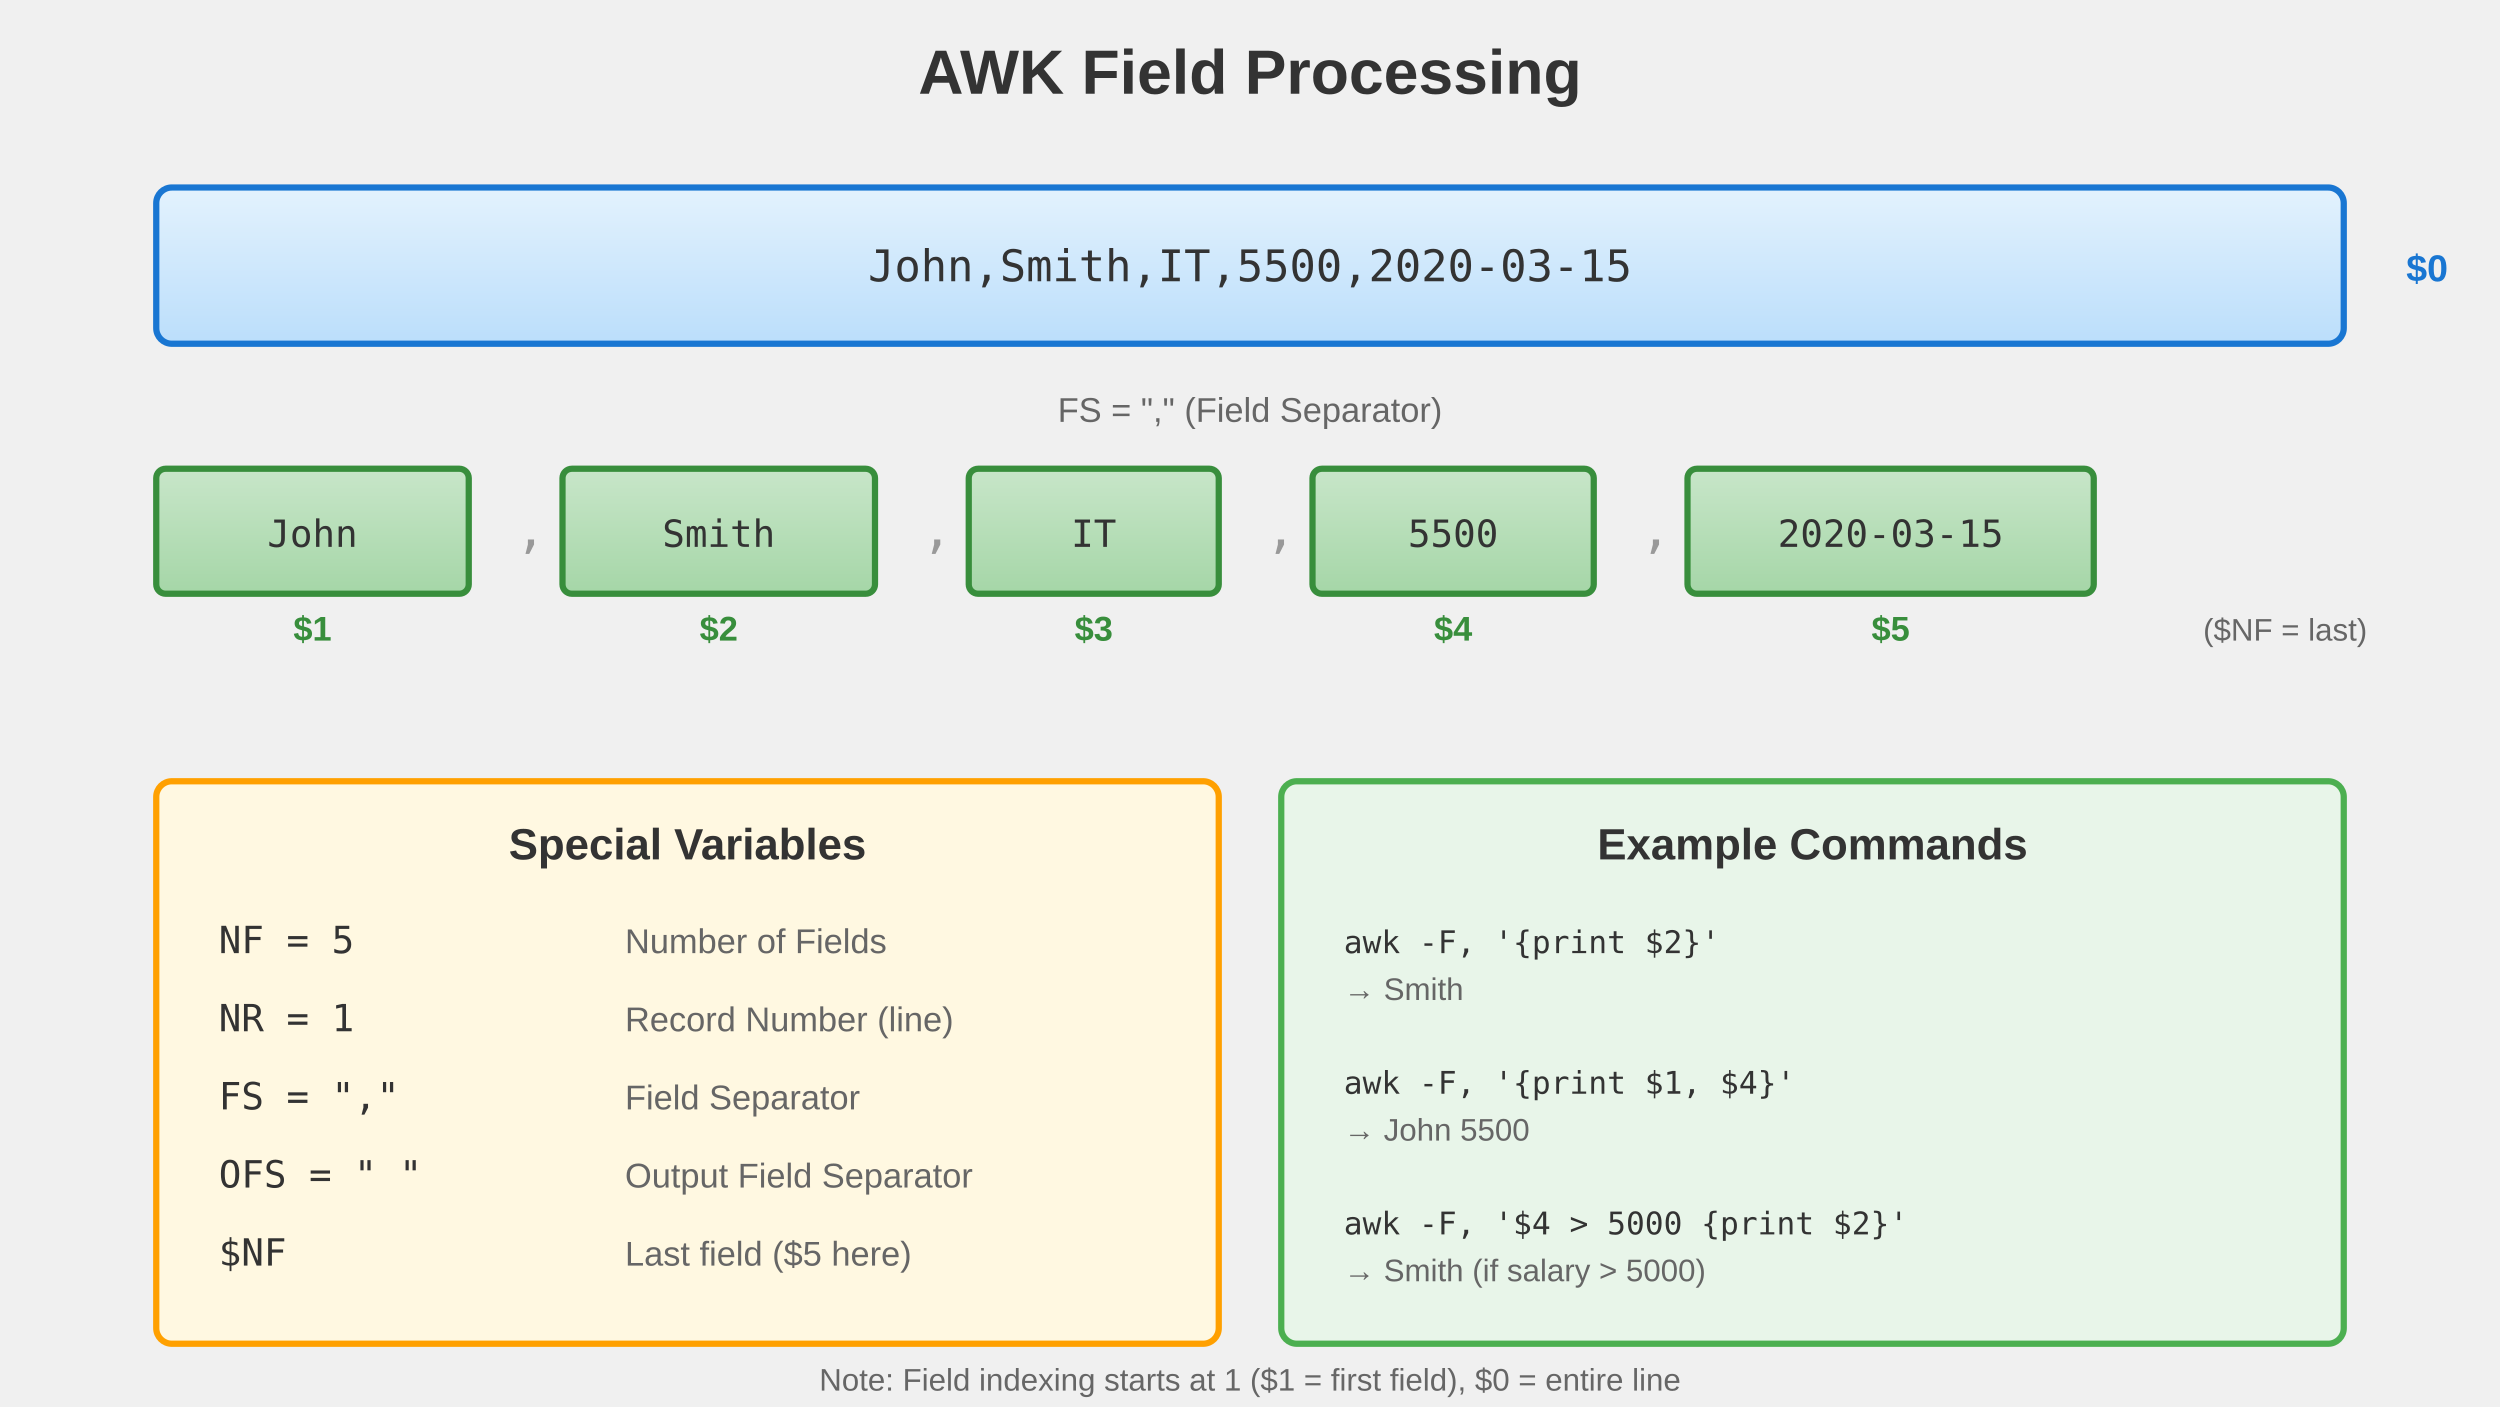
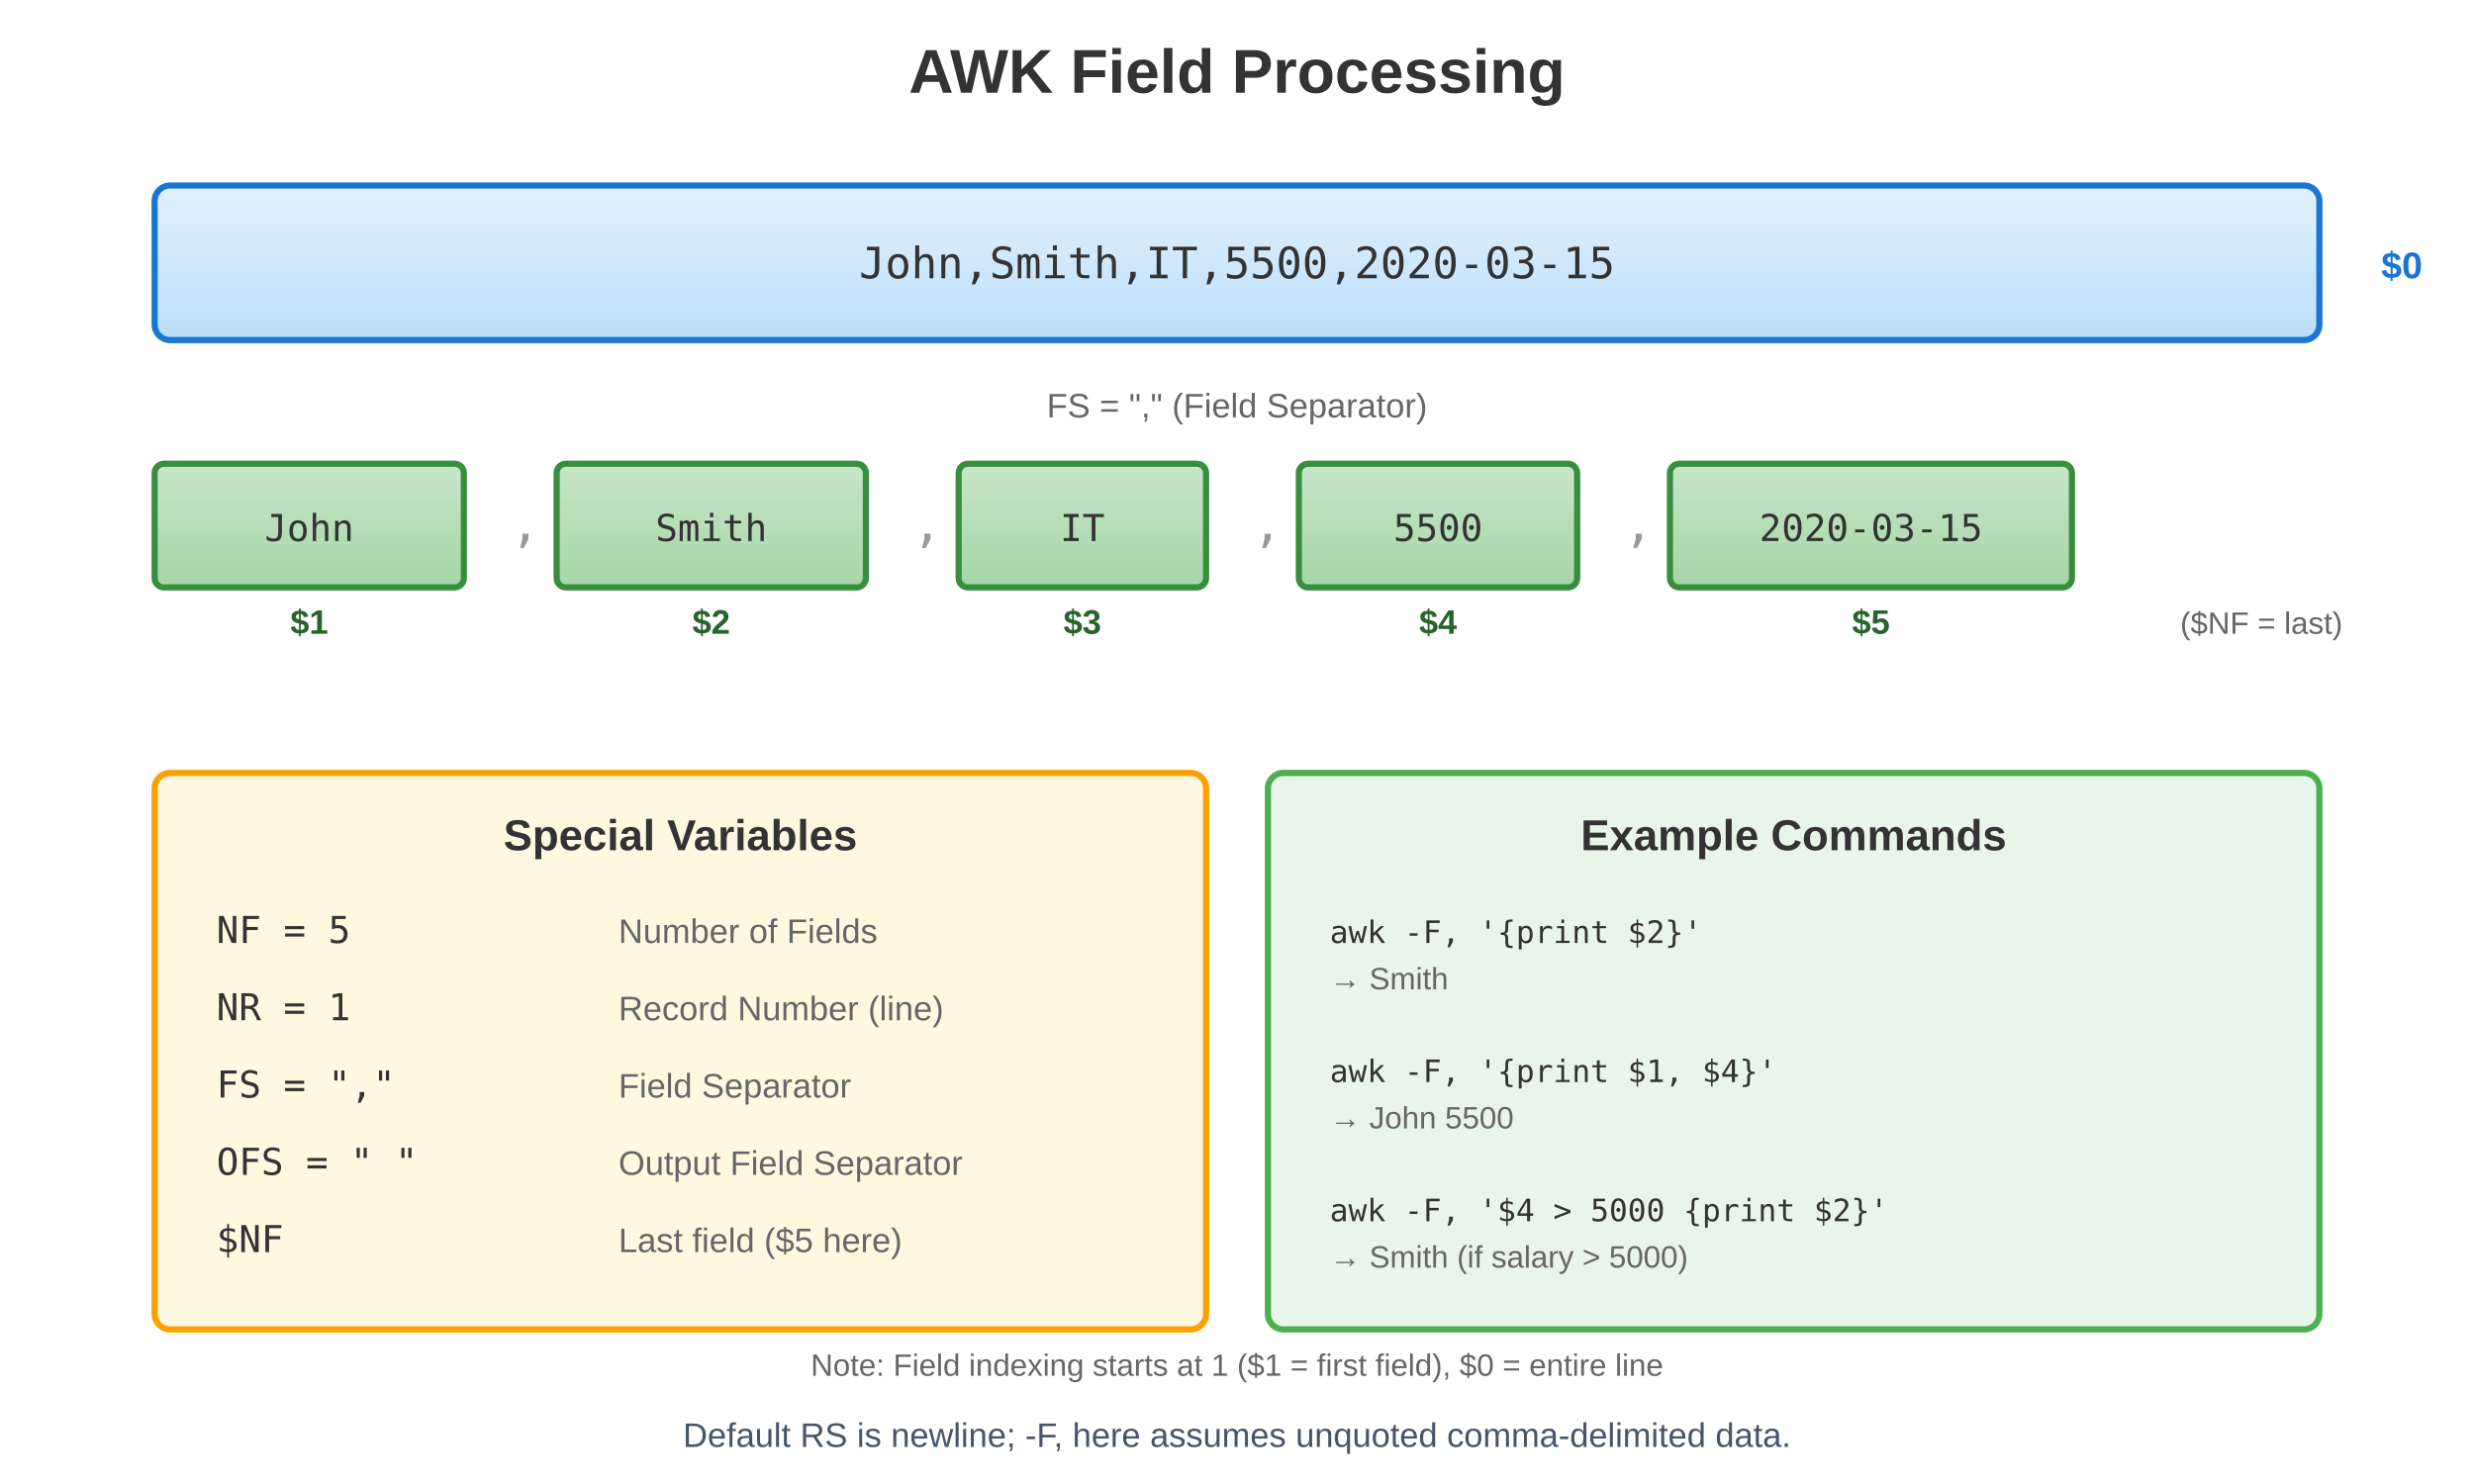
- <svg xmlns="http://www.w3.org/2000/svg" viewBox="0 0 800 450">
+ <svg xmlns="http://www.w3.org/2000/svg" viewBox="0 0 800 480" height="480" role="img" xml:lang="en" aria-labelledby="sem04-awk-fields-title sem04-awk-fields-desc">
+   <rect width="800" height="480" fill="#ffffff" />
  <defs>
-     <linearGradient id="recordGrad" x1="0%" y1="0%" x2="0%" y2="100%">
+     <linearGradient id="sem04-awk-fields-recordGrad" x1="0%" y1="0%" x2="0%" y2="100%">
      <stop offset="0%" style="stop-color:#E3F2FD;stop-opacity:1" />
      <stop offset="100%" style="stop-color:#BBDEFB;stop-opacity:1" />
    </linearGradient>
-     <linearGradient id="fieldGrad" x1="0%" y1="0%" x2="0%" y2="100%">
+     <linearGradient id="sem04-awk-fields-fieldGrad" x1="0%" y1="0%" x2="0%" y2="100%">
      <stop offset="0%" style="stop-color:#C8E6C9;stop-opacity:1" />
      <stop offset="100%" style="stop-color:#A5D6A7;stop-opacity:1" />
    </linearGradient>
  </defs>
-   <text x="400" y="30" font-family="Arial, sans-serif" font-size="20" font-weight="bold" text-anchor="middle" fill="#333">AWK Field Processing</text>
-   <rect x="50" y="60" width="700" height="50" rx="5" fill="url(#recordGrad)" stroke="#1976D2" stroke-width="2" />
-   <text x="400" y="90" font-family="monospace" font-size="14" text-anchor="middle" fill="#333">John,Smith,IT,5500,2020-03-15</text>
-   <text x="770" y="90" font-family="Arial, sans-serif" font-size="12" fill="#1976D2" font-weight="bold">$0</text>
-   <text x="400" y="135" font-family="Arial, sans-serif" font-size="11" text-anchor="middle" fill="#666">FS = "," (Field Separator)</text>
+   <text x="400" y="30" font-family="Arial, sans-serif" font-size="20" font-weight="bold" text-anchor="middle" fill="#333" id="sem04-awk-fields-text-1">AWK Field Processing</text>
+   <rect x="50" y="60" width="700" height="50" rx="5" fill="url(#sem04-awk-fields-recordGrad)" stroke="#1976D2" stroke-width="2" />
+   <text x="400" y="90" font-family="monospace" font-size="14" text-anchor="middle" fill="#333" id="sem04-awk-fields-text-2">John,Smith,IT,5500,2020-03-15</text>
+   <text x="770" y="90" font-family="Arial, sans-serif" font-size="12" fill="#1976D2" font-weight="bold" id="sem04-awk-fields-text-3">$0</text>
+   <text x="400" y="135" font-family="Arial, sans-serif" font-size="11" text-anchor="middle" fill="#666" id="sem04-awk-fields-text-4">FS = "," (Field Separator)</text>
  <g transform="translate(50, 150)">
-     <rect x="0" y="0" width="100" height="40" rx="3" fill="url(#fieldGrad)" stroke="#388E3C" stroke-width="2" />
-     <text x="50" y="25" font-family="monospace" font-size="12" text-anchor="middle" fill="#333">John</text>
-     <text x="50" y="55" font-family="Arial, sans-serif" font-size="11" text-anchor="middle" fill="#388E3C" font-weight="bold">$1</text>
-     <text x="115" y="25" font-family="monospace" font-size="16" fill="#999">,</text>
-     <rect x="130" y="0" width="100" height="40" rx="3" fill="url(#fieldGrad)" stroke="#388E3C" stroke-width="2" />
-     <text x="180" y="25" font-family="monospace" font-size="12" text-anchor="middle" fill="#333">Smith</text>
-     <text x="180" y="55" font-family="Arial, sans-serif" font-size="11" text-anchor="middle" fill="#388E3C" font-weight="bold">$2</text>
-     <text x="245" y="25" font-family="monospace" font-size="16" fill="#999">,</text>
-     <rect x="260" y="0" width="80" height="40" rx="3" fill="url(#fieldGrad)" stroke="#388E3C" stroke-width="2" />
-     <text x="300" y="25" font-family="monospace" font-size="12" text-anchor="middle" fill="#333">IT</text>
-     <text x="300" y="55" font-family="Arial, sans-serif" font-size="11" text-anchor="middle" fill="#388E3C" font-weight="bold">$3</text>
-     <text x="355" y="25" font-family="monospace" font-size="16" fill="#999">,</text>
-     <rect x="370" y="0" width="90" height="40" rx="3" fill="url(#fieldGrad)" stroke="#388E3C" stroke-width="2" />
-     <text x="415" y="25" font-family="monospace" font-size="12" text-anchor="middle" fill="#333">5500</text>
-     <text x="415" y="55" font-family="Arial, sans-serif" font-size="11" text-anchor="middle" fill="#388E3C" font-weight="bold">$4</text>
-     <text x="475" y="25" font-family="monospace" font-size="16" fill="#999">,</text>
-     <rect x="490" y="0" width="130" height="40" rx="3" fill="url(#fieldGrad)" stroke="#388E3C" stroke-width="2" />
-     <text x="555" y="25" font-family="monospace" font-size="12" text-anchor="middle" fill="#333">2020-03-15</text>
-     <text x="555" y="55" font-family="Arial, sans-serif" font-size="11" text-anchor="middle" fill="#388E3C" font-weight="bold">$5</text>
-     <text x="655" y="55" font-family="Arial, sans-serif" font-size="10" fill="#666">($NF = last)</text>
+     <rect x="0" y="0" width="100" height="40" rx="3" fill="url(#sem04-awk-fields-fieldGrad)" stroke="#388E3C" stroke-width="2" />
+     <text x="50" y="25" font-family="monospace" font-size="12" text-anchor="middle" fill="#333" id="sem04-awk-fields-text-5">John</text>
+     <text x="50" y="55" font-family="Arial, sans-serif" font-size="11" text-anchor="middle" fill="#27632a" font-weight="bold" id="sem04-awk-fields-text-6">$1</text>
+     <text x="115" y="25" font-family="monospace" font-size="16" fill="#999" id="sem04-awk-fields-text-7">,</text>
+     <rect x="130" y="0" width="100" height="40" rx="3" fill="url(#sem04-awk-fields-fieldGrad)" stroke="#388E3C" stroke-width="2" />
+     <text x="180" y="25" font-family="monospace" font-size="12" text-anchor="middle" fill="#333" id="sem04-awk-fields-text-8">Smith</text>
+     <text x="180" y="55" font-family="Arial, sans-serif" font-size="11" text-anchor="middle" fill="#27632a" font-weight="bold" id="sem04-awk-fields-text-9">$2</text>
+     <text x="245" y="25" font-family="monospace" font-size="16" fill="#999" id="sem04-awk-fields-text-10">,</text>
+     <rect x="260" y="0" width="80" height="40" rx="3" fill="url(#sem04-awk-fields-fieldGrad)" stroke="#388E3C" stroke-width="2" />
+     <text x="300" y="25" font-family="monospace" font-size="12" text-anchor="middle" fill="#333" id="sem04-awk-fields-text-11">IT</text>
+     <text x="300" y="55" font-family="Arial, sans-serif" font-size="11" text-anchor="middle" fill="#27632a" font-weight="bold" id="sem04-awk-fields-text-12">$3</text>
+     <text x="355" y="25" font-family="monospace" font-size="16" fill="#999" id="sem04-awk-fields-text-13">,</text>
+     <rect x="370" y="0" width="90" height="40" rx="3" fill="url(#sem04-awk-fields-fieldGrad)" stroke="#388E3C" stroke-width="2" />
+     <text x="415" y="25" font-family="monospace" font-size="12" text-anchor="middle" fill="#333" id="sem04-awk-fields-text-14">5500</text>
+     <text x="415" y="55" font-family="Arial, sans-serif" font-size="11" text-anchor="middle" fill="#27632a" font-weight="bold" id="sem04-awk-fields-text-15">$4</text>
+     <text x="475" y="25" font-family="monospace" font-size="16" fill="#999" id="sem04-awk-fields-text-16">,</text>
+     <rect x="490" y="0" width="130" height="40" rx="3" fill="url(#sem04-awk-fields-fieldGrad)" stroke="#388E3C" stroke-width="2" />
+     <text x="555" y="25" font-family="monospace" font-size="12" text-anchor="middle" fill="#333" id="sem04-awk-fields-text-17">2020-03-15</text>
+     <text x="555" y="55" font-family="Arial, sans-serif" font-size="11" text-anchor="middle" fill="#27632a" font-weight="bold" id="sem04-awk-fields-text-18">$5</text>
+     <text x="655" y="55" font-family="Arial, sans-serif" font-size="10" fill="#666" id="sem04-awk-fields-text-19">($NF = last)</text>
  </g>
  <rect x="50" y="250" width="340" height="180" rx="5" fill="#FFF8E1" stroke="#FFA000" stroke-width="2" />
-   <text x="220" y="275" font-family="Arial, sans-serif" font-size="14" font-weight="bold" text-anchor="middle" fill="#333">Special Variables</text>
-   <text x="70" y="305" font-family="monospace" font-size="12" fill="#333">NF = 5</text>
-   <text x="200" y="305" font-family="Arial, sans-serif" font-size="11" fill="#666">Number of Fields</text>
-   <text x="70" y="330" font-family="monospace" font-size="12" fill="#333">NR = 1</text>
-   <text x="200" y="330" font-family="Arial, sans-serif" font-size="11" fill="#666">Record Number (line)</text>
-   <text x="70" y="355" font-family="monospace" font-size="12" fill="#333">FS = ","</text>
-   <text x="200" y="355" font-family="Arial, sans-serif" font-size="11" fill="#666">Field Separator</text>
-   <text x="70" y="380" font-family="monospace" font-size="12" fill="#333">OFS = " "</text>
-   <text x="200" y="380" font-family="Arial, sans-serif" font-size="11" fill="#666">Output Field Separator</text>
-   <text x="70" y="405" font-family="monospace" font-size="12" fill="#333">$NF</text>
-   <text x="200" y="405" font-family="Arial, sans-serif" font-size="11" fill="#666">Last field ($5 here)</text>
+   <text x="220" y="275" font-family="Arial, sans-serif" font-size="14" font-weight="bold" text-anchor="middle" fill="#333" id="sem04-awk-fields-text-20">Special Variables</text>
+   <text x="70" y="305" font-family="monospace" font-size="12" fill="#333" id="sem04-awk-fields-text-21">NF = 5</text>
+   <text x="200" y="305" font-family="Arial, sans-serif" font-size="11" fill="#666" id="sem04-awk-fields-text-22">Number of Fields</text>
+   <text x="70" y="330" font-family="monospace" font-size="12" fill="#333" id="sem04-awk-fields-text-23">NR = 1</text>
+   <text x="200" y="330" font-family="Arial, sans-serif" font-size="11" fill="#666" id="sem04-awk-fields-text-24">Record Number (line)</text>
+   <text x="70" y="355" font-family="monospace" font-size="12" fill="#333" id="sem04-awk-fields-text-25">FS = ","</text>
+   <text x="200" y="355" font-family="Arial, sans-serif" font-size="11" fill="#666" id="sem04-awk-fields-text-26">Field Separator</text>
+   <text x="70" y="380" font-family="monospace" font-size="12" fill="#333" id="sem04-awk-fields-text-27">OFS = " "</text>
+   <text x="200" y="380" font-family="Arial, sans-serif" font-size="11" fill="#666" id="sem04-awk-fields-text-28">Output Field Separator</text>
+   <text x="70" y="405" font-family="monospace" font-size="12" fill="#333" id="sem04-awk-fields-text-29">$NF</text>
+   <text x="200" y="405" font-family="Arial, sans-serif" font-size="11" fill="#666" id="sem04-awk-fields-text-30">Last field ($5 here)</text>
  <rect x="410" y="250" width="340" height="180" rx="5" fill="#E8F5E9" stroke="#4CAF50" stroke-width="2" />
-   <text x="580" y="275" font-family="Arial, sans-serif" font-size="14" font-weight="bold" text-anchor="middle" fill="#333">Example Commands</text>
-   <text x="430" y="305" font-family="monospace" font-size="10" fill="#333">awk -F, '{print $2}'</text>
-   <text x="430" y="320" font-family="Arial, sans-serif" font-size="10" fill="#666">→ Smith</text>
-   <text x="430" y="350" font-family="monospace" font-size="10" fill="#333">awk -F, '{print $1, $4}'</text>
-   <text x="430" y="365" font-family="Arial, sans-serif" font-size="10" fill="#666">→ John 5500</text>
-   <text x="430" y="395" font-family="monospace" font-size="10" fill="#333">awk -F, '$4 &gt; 5000 {print $2}'</text>
-   <text x="430" y="410" font-family="Arial, sans-serif" font-size="10" fill="#666">→ Smith (if salary &gt; 5000)</text>
-   <text x="400" y="445" font-family="Arial, sans-serif" font-size="10" text-anchor="middle" fill="#666">Note: Field indexing starts at 1 ($1 = first field), $0 = entire line</text>
+   <text x="580" y="275" font-family="Arial, sans-serif" font-size="14" font-weight="bold" text-anchor="middle" fill="#333" id="sem04-awk-fields-text-31">Example Commands</text>
+   <text x="430" y="305" font-family="monospace" font-size="10" fill="#333" id="sem04-awk-fields-text-32">awk -F, '{print $2}'</text>
+   <text x="430" y="320" font-family="Arial, sans-serif" font-size="10" fill="#666" id="sem04-awk-fields-text-33">→ Smith</text>
+   <text x="430" y="350" font-family="monospace" font-size="10" fill="#333" id="sem04-awk-fields-text-34">awk -F, '{print $1, $4}'</text>
+   <text x="430" y="365" font-family="Arial, sans-serif" font-size="10" fill="#666" id="sem04-awk-fields-text-35">→ John 5500</text>
+   <text x="430" y="395" font-family="monospace" font-size="10" fill="#333" id="sem04-awk-fields-text-36">awk -F, '$4 &gt; 5000 {print $2}'</text>
+   <text x="430" y="410" font-family="Arial, sans-serif" font-size="10" fill="#666" id="sem04-awk-fields-text-37">→ Smith (if salary &gt; 5000)</text>
+   <text x="400" y="445" font-family="Arial, sans-serif" font-size="10" text-anchor="middle" fill="#666" id="sem04-awk-fields-text-38">Note: Field indexing starts at 1 ($1 = first field), $0 = entire line</text>
+   <text x="400" y="468" font-family="Arial, sans-serif" font-size="11" fill="#475569" text-anchor="middle" id="sem04-awk-fields-text-39">Default RS is newline; -F, here assumes unquoted comma-delimited data.</text>
</svg>
